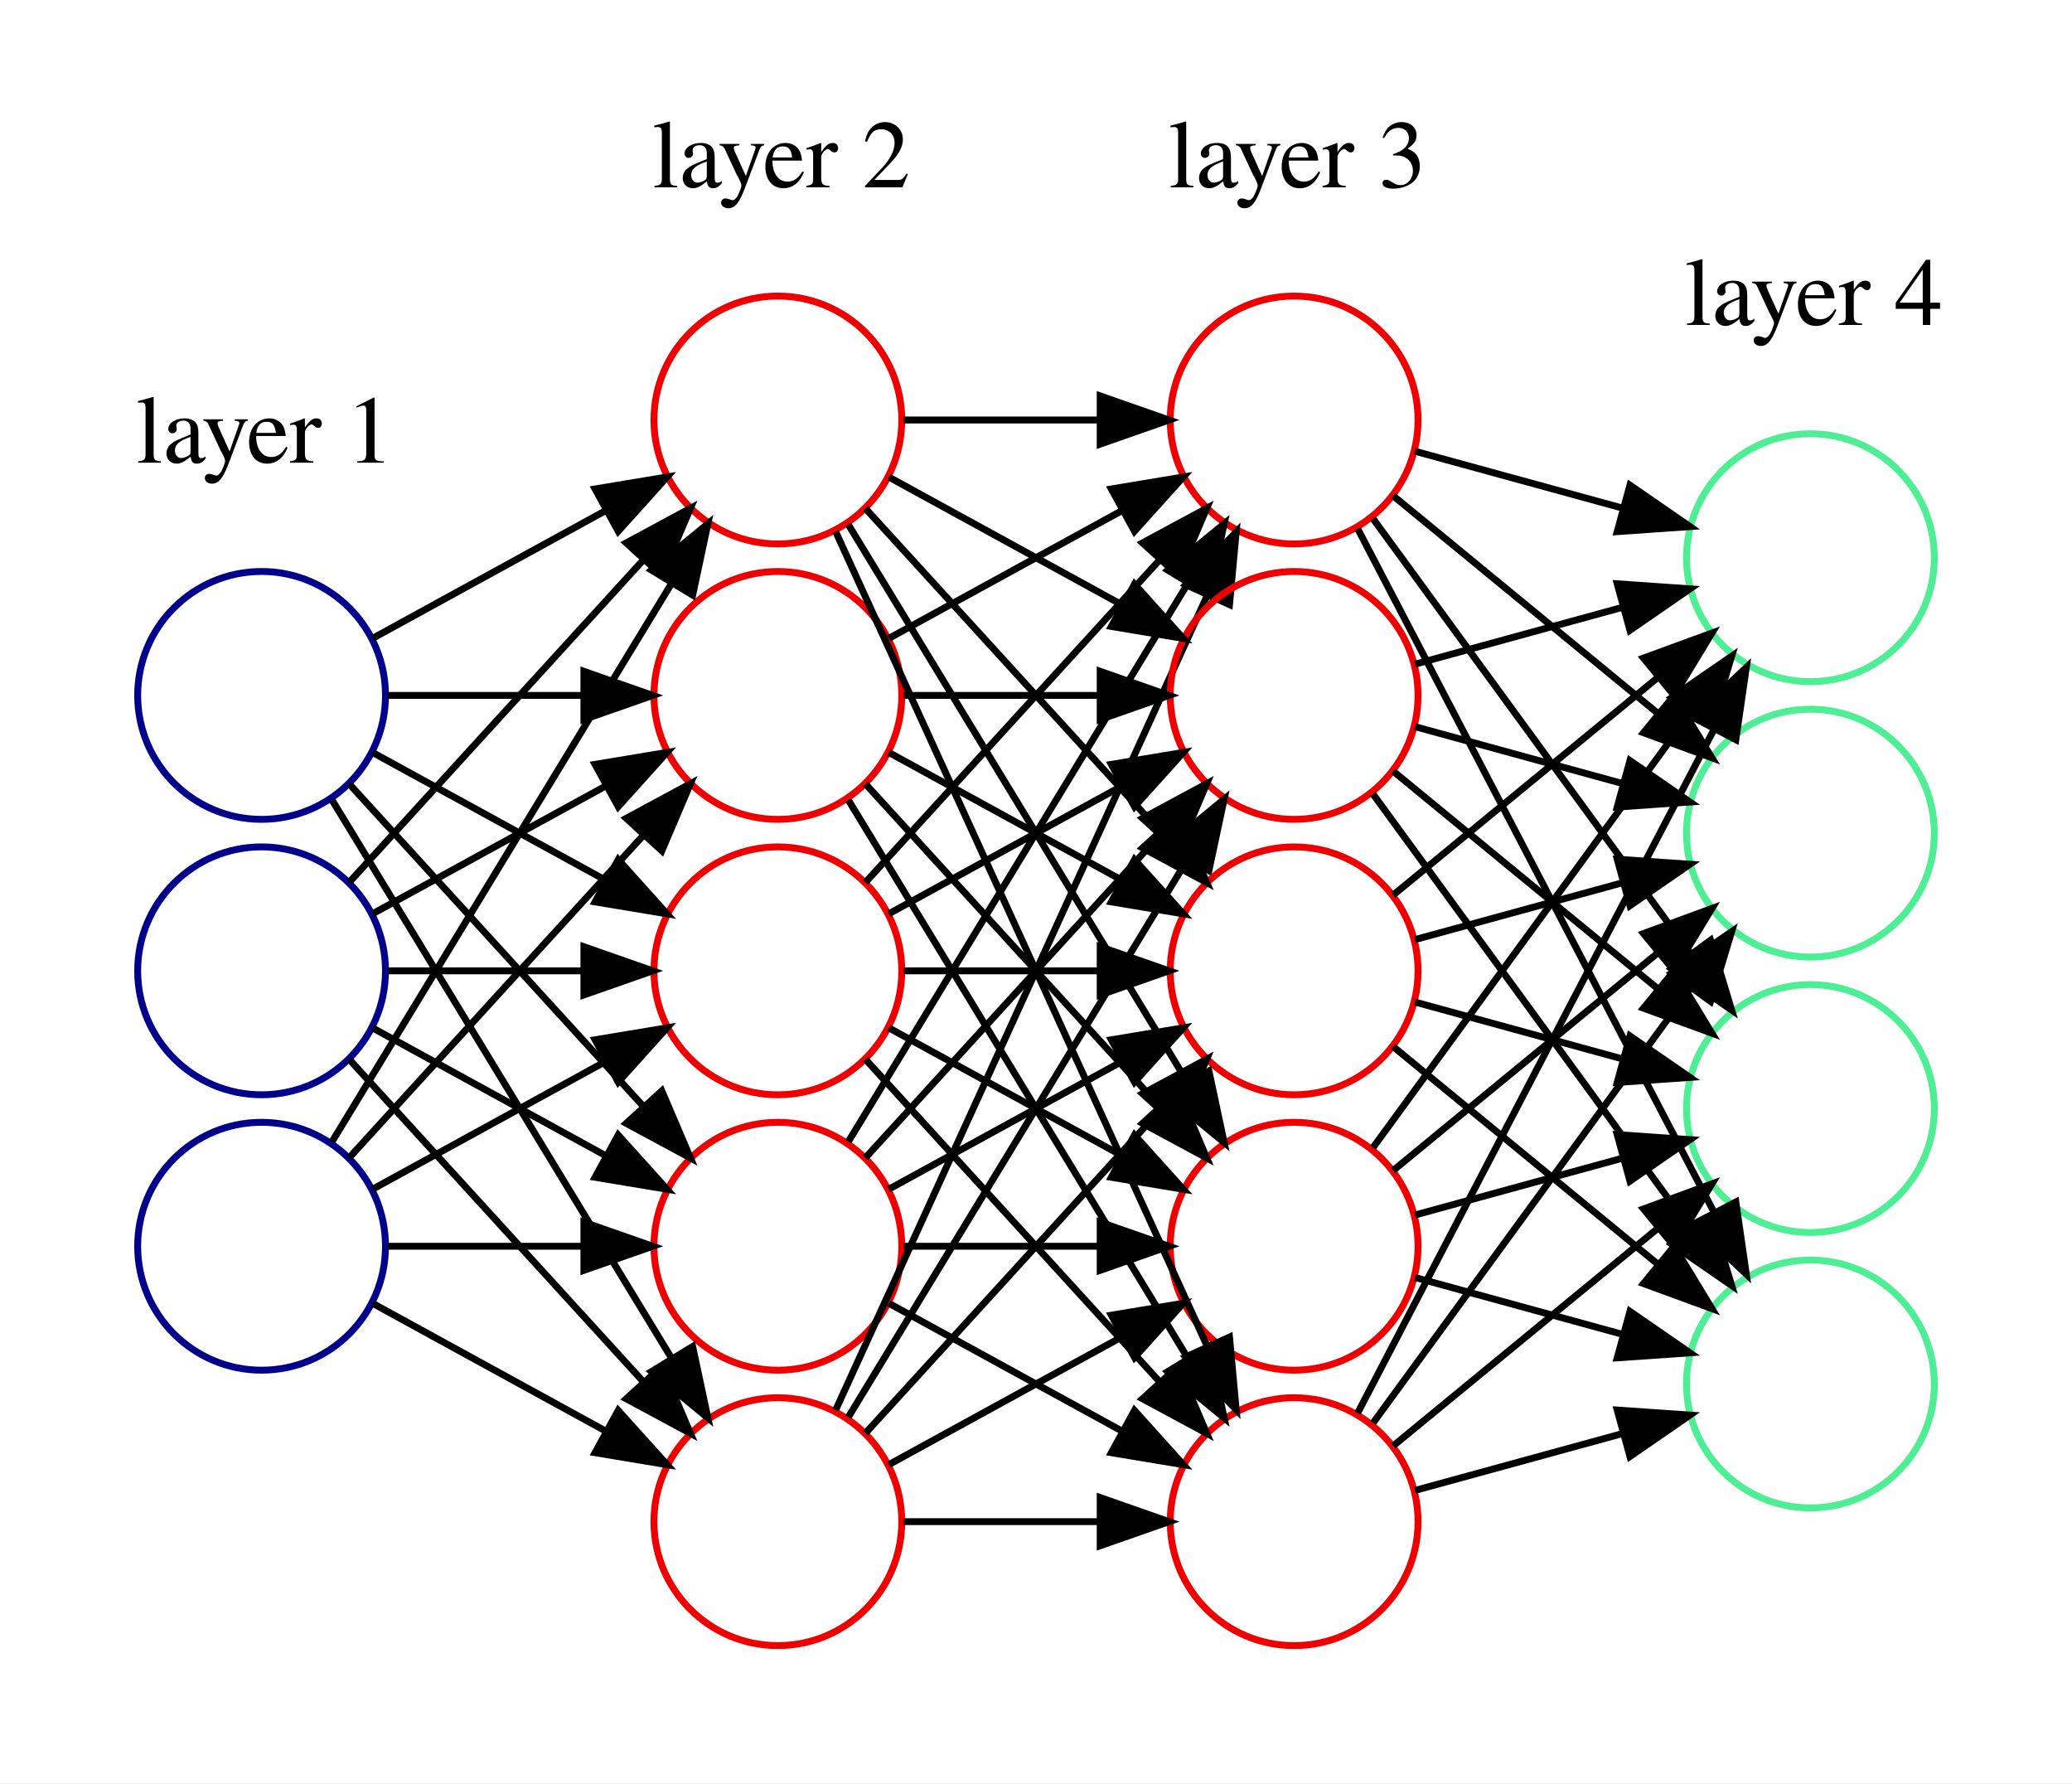
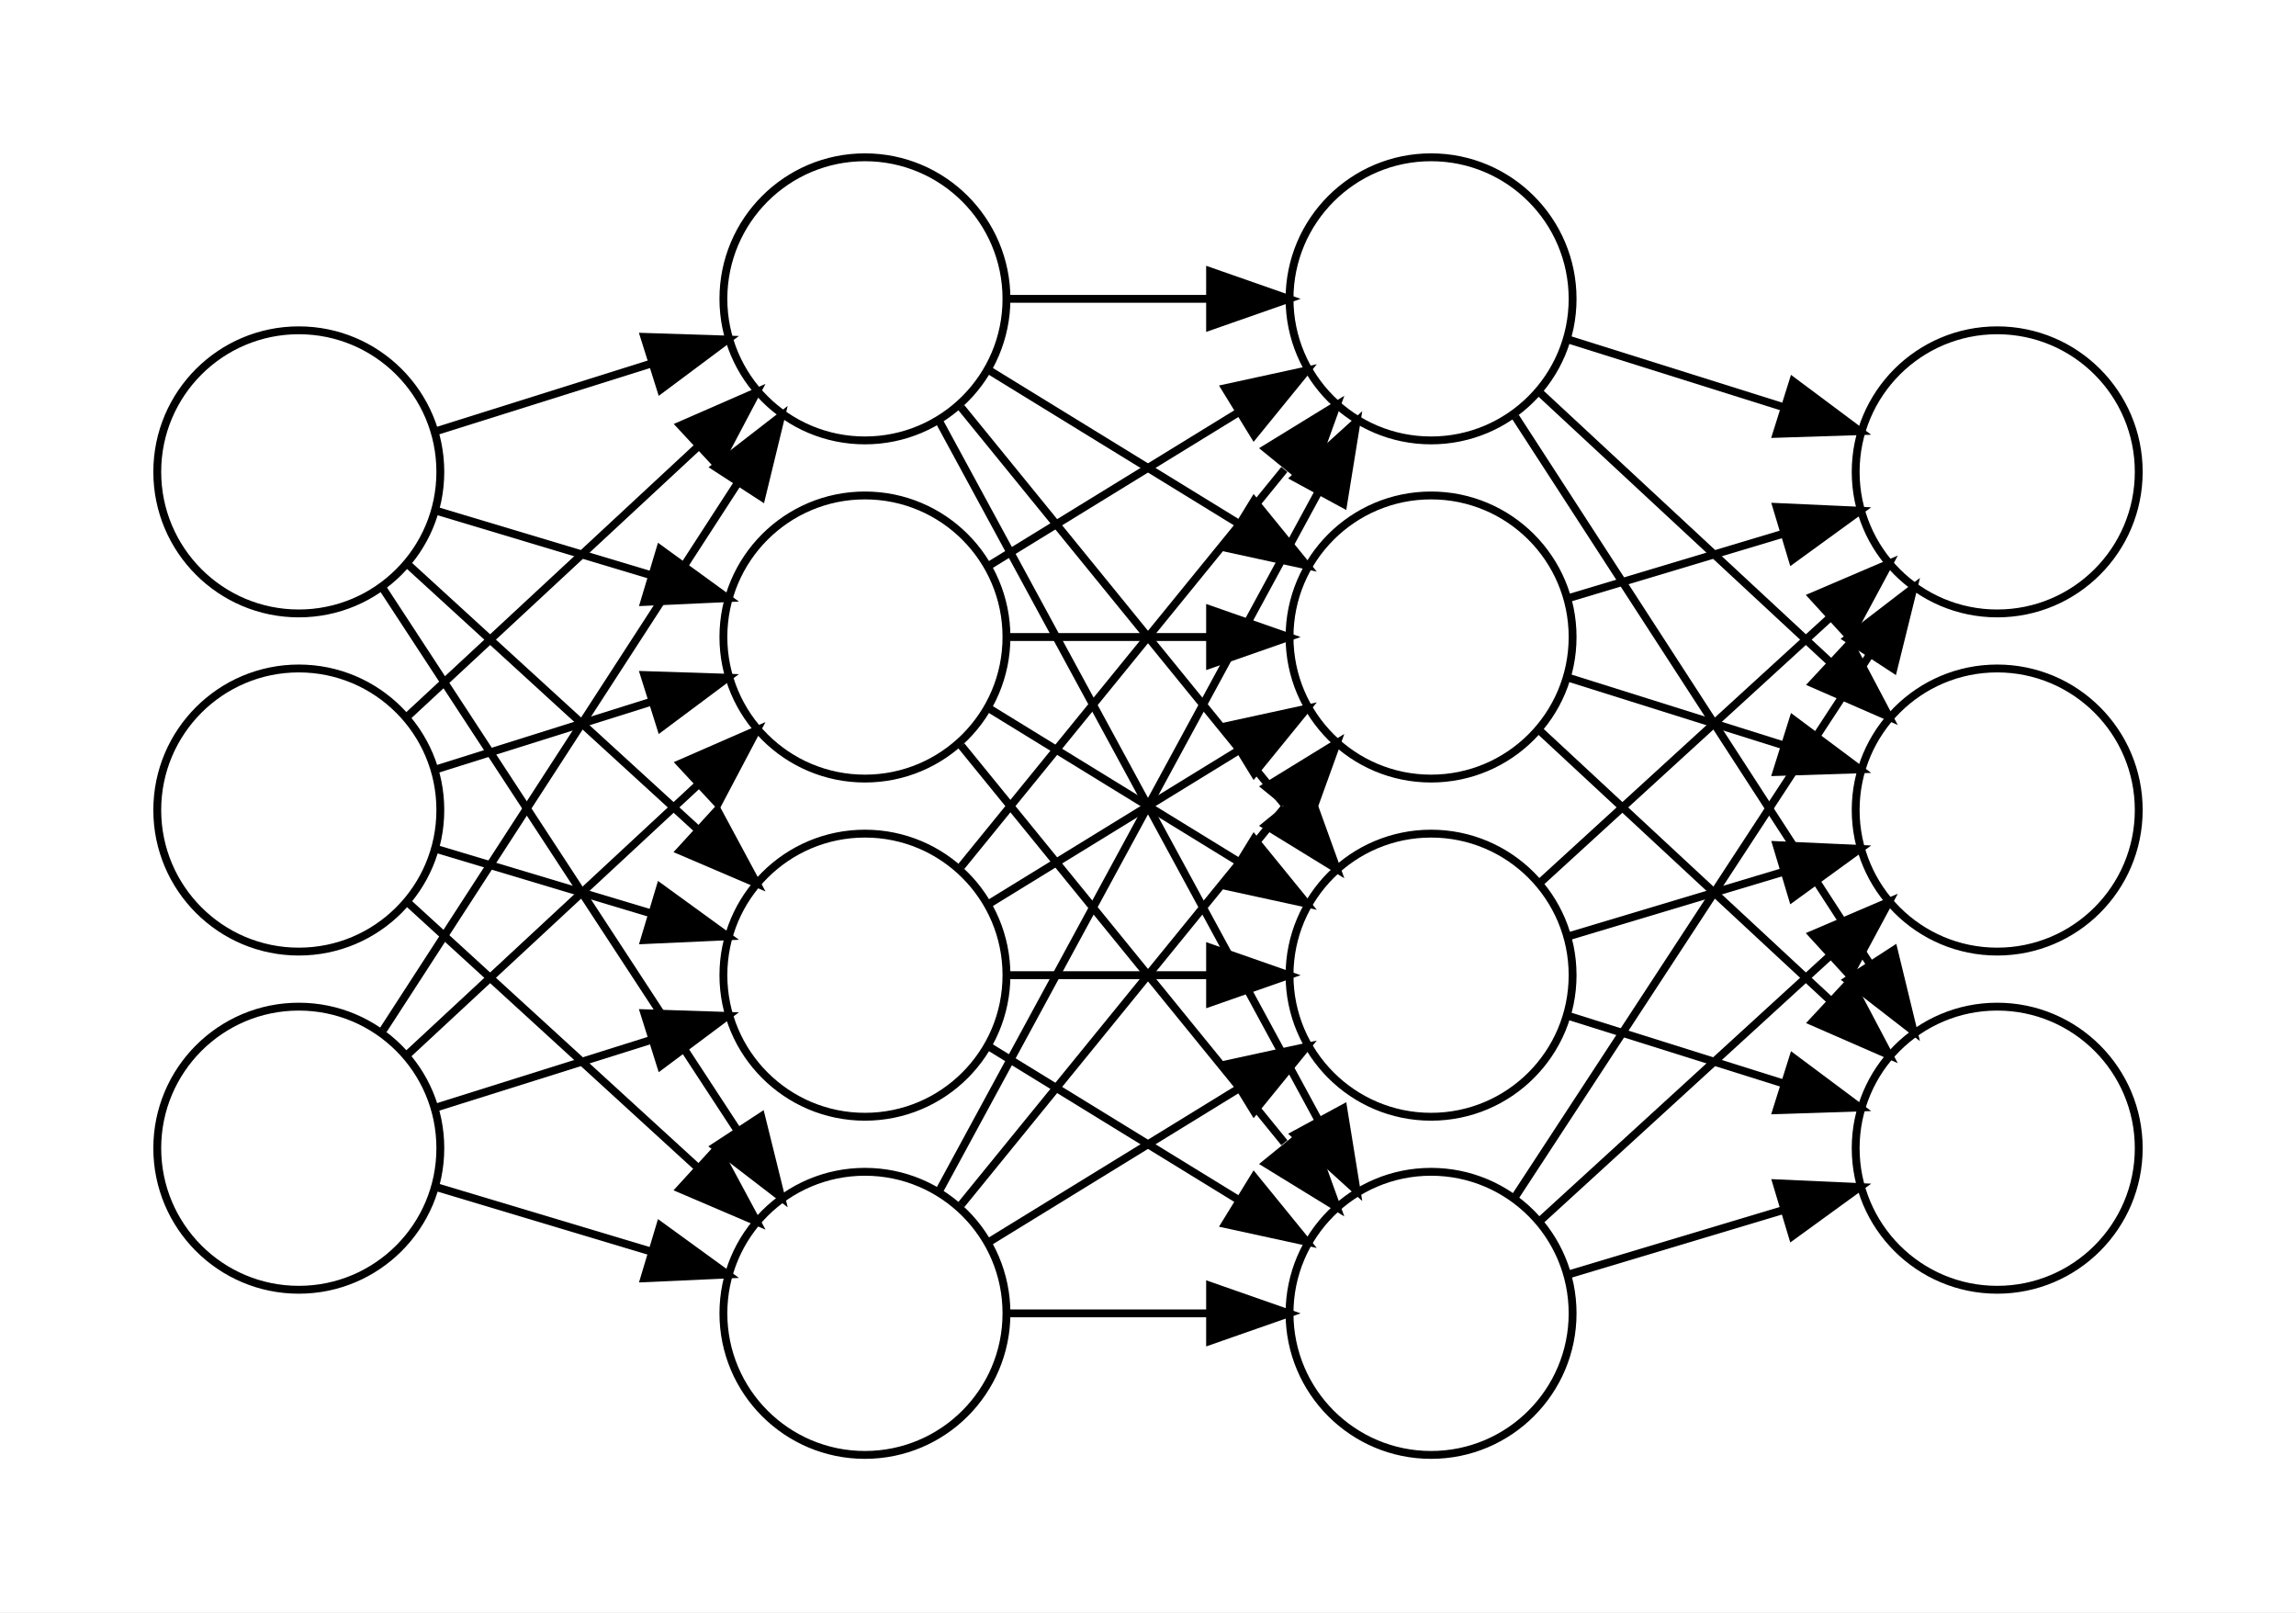
- <svg xmlns="http://www.w3.org/2000/svg" width="301pt" height="259pt" viewBox="0.00 0.00 301.00 259.00">
-   <g id="graph0" class="graph" transform="scale(1 1) rotate(0) translate(4 255)">
-     <polygon fill="white" stroke="none" points="-4,4 -4,-255 297,-255 297,4 -4,4" />
+ <svg xmlns="http://www.w3.org/2000/svg" width="292pt" height="205pt" viewBox="0.00 0.00 292.00 205.00">
+   <g id="graph0" class="graph" transform="scale(1 1) rotate(0) translate(4 201)">
+     <polygon fill="white" stroke="none" points="-4,4 -4,-201 288,-201 288,4 -4,4" />
    <g id="clust2" class="cluster">
-       <polygon fill="none" stroke="white" points="82,-8 82,-243 137,-243 137,-8 82,-8" />
-       <text text-anchor="middle" x="109.5" y="-227.8" font-family="Times,serif" font-size="14.00">layer 2</text>
+       <polygon fill="none" stroke="white" points="80,-8 80,-189 132,-189 132,-8 80,-8" />
    </g>
    <g id="clust3" class="cluster">
-       <polygon fill="none" stroke="white" points="157,-8 157,-243 212,-243 212,-8 157,-8" />
-       <text text-anchor="middle" x="184.5" y="-227.8" font-family="Times,serif" font-size="14.00">layer 3</text>
+       <polygon fill="none" stroke="white" points="152,-8 152,-189 204,-189 204,-8 152,-8" />
    </g>
    <g id="clust4" class="cluster">
-       <polygon fill="none" stroke="white" points="232,-28 232,-223 287,-223 287,-28 232,-28" />
-       <text text-anchor="middle" x="259.5" y="-207.8" font-family="Times,serif" font-size="14.00">layer 4</text>
+       <polygon fill="none" stroke="white" points="224,-29 224,-167 276,-167 276,-29 224,-29" />
    </g>
    <g id="clust1" class="cluster">
-       <polygon fill="none" stroke="white" points="7,-48 7,-203 62,-203 62,-48 7,-48" />
-       <text text-anchor="middle" x="34.5" y="-187.8" font-family="Times,serif" font-size="14.00">layer 1</text>
+       <polygon fill="none" stroke="white" points="8,-29 8,-167 60,-167 60,-29 8,-29" />
    </g>
    <g id="node1" class="node">
-       <ellipse fill="none" stroke="#00008b" cx="34" cy="-114" rx="18" ry="18" />
+       <ellipse fill="none" stroke="black" cx="34" cy="-98" rx="18" ry="18" />
    </g>
    <g id="node4" class="node">
-       <ellipse fill="none" stroke="#ee0000" cx="109" cy="-34" rx="18" ry="18" />
+       <ellipse fill="none" stroke="black" cx="106" cy="-163" rx="18" ry="18" />
    </g>
    <g id="edge1" class="edge">
-       <path fill="none" stroke="black" d="M46.729,-101.147C58.223,-88.55 75.922,-69.154 89.348,-54.441" />
-       <polygon fill="black" stroke="black" points="92.145,-56.568 96.3,-46.822 86.975,-51.849 92.145,-56.568" />
+       <path fill="none" stroke="black" d="M47.839,-109.922C58.2,-119.543 72.962,-133.25 84.889,-144.325" />
+       <polygon fill="black" stroke="black" points="82.533,-146.914 92.242,-151.154 87.296,-141.784 82.533,-146.914" />
    </g>
    <g id="node5" class="node">
-       <ellipse fill="none" stroke="#ee0000" cx="109" cy="-194" rx="18" ry="18" />
+       <ellipse fill="none" stroke="black" cx="106" cy="-120" rx="18" ry="18" />
    </g>
    <g id="edge2" class="edge">
-       <path fill="none" stroke="black" d="M46.729,-126.853C58.223,-139.45 75.922,-158.846 89.348,-173.559" />
-       <polygon fill="black" stroke="black" points="86.975,-176.151 96.3,-181.179 92.145,-171.432 86.975,-176.151" />
+       <path fill="none" stroke="black" d="M51.589,-103.214C59.696,-105.762 69.646,-108.889 78.752,-111.751" />
+       <polygon fill="black" stroke="black" points="77.941,-115.164 88.53,-114.824 80.04,-108.486 77.941,-115.164" />
    </g>
    <g id="node6" class="node">
-       <ellipse fill="none" stroke="#ee0000" cx="109" cy="-154" rx="18" ry="18" />
+       <ellipse fill="none" stroke="black" cx="106" cy="-77" rx="18" ry="18" />
    </g>
    <g id="edge3" class="edge">
-       <path fill="none" stroke="black" d="M50.126,-122.288C59.914,-127.651 72.868,-134.75 84.038,-140.87" />
-       <polygon fill="black" stroke="black" points="82.442,-143.987 92.894,-145.723 85.806,-137.848 82.442,-143.987" />
+       <path fill="none" stroke="black" d="M51.589,-93.023C59.696,-90.591 69.646,-87.606 78.752,-84.874" />
+       <polygon fill="black" stroke="black" points="79.957,-88.167 88.53,-81.941 77.946,-81.462 79.957,-88.167" />
    </g>
    <g id="node7" class="node">
-       <ellipse fill="none" stroke="#ee0000" cx="109" cy="-114" rx="18" ry="18" />
+       <ellipse fill="none" stroke="black" cx="106" cy="-34" rx="18" ry="18" />
    </g>
    <g id="edge4" class="edge">
-       <path fill="none" stroke="black" d="M52.3,-114C60.755,-114 71.131,-114 80.627,-114" />
-       <polygon fill="black" stroke="black" points="80.824,-117.5 90.824,-114 80.824,-110.5 80.824,-117.5" />
+       <path fill="none" stroke="black" d="M47.839,-86.261C58.101,-76.879 72.681,-63.549 84.547,-52.7" />
+       <polygon fill="black" stroke="black" points="87.224,-54.995 92.242,-45.664 82.5,-49.829 87.224,-54.995" />
+     </g>
+     <g id="node2" class="node">
+       <ellipse fill="none" stroke="black" cx="34" cy="-55" rx="18" ry="18" />
+     </g>
+     <g id="edge5" class="edge">
+       <path fill="none" stroke="black" d="M44.733,-70.017C56.435,-88.071 76.206,-118.575 89.896,-139.696" />
+       <polygon fill="black" stroke="black" points="86.973,-141.623 95.35,-148.111 92.847,-137.815 86.973,-141.623" />
+     </g>
+     <g id="edge6" class="edge">
+       <path fill="none" stroke="black" d="M47.839,-66.922C58.2,-76.543 72.962,-90.25 84.889,-101.325" />
+       <polygon fill="black" stroke="black" points="82.533,-103.914 92.242,-108.154 87.296,-98.784 82.533,-103.914" />
+     </g>
+     <g id="edge7" class="edge">
+       <path fill="none" stroke="black" d="M51.589,-60.214C59.696,-62.762 69.646,-65.889 78.752,-68.751" />
+       <polygon fill="black" stroke="black" points="77.941,-72.164 88.53,-71.824 80.04,-65.486 77.941,-72.164" />
+     </g>
+     <g id="edge8" class="edge">
+       <path fill="none" stroke="black" d="M51.589,-50.023C59.696,-47.591 69.646,-44.606 78.752,-41.874" />
+       <polygon fill="black" stroke="black" points="79.957,-45.167 88.53,-38.941 77.946,-38.462 79.957,-45.167" />
+     </g>
+     <g id="node3" class="node">
+       <ellipse fill="none" stroke="black" cx="34" cy="-141" rx="18" ry="18" />
+     </g>
+     <g id="edge9" class="edge">
+       <path fill="none" stroke="black" d="M51.589,-146.214C59.696,-148.762 69.646,-151.889 78.752,-154.751" />
+       <polygon fill="black" stroke="black" points="77.941,-158.164 88.53,-157.824 80.04,-151.486 77.941,-158.164" />
+     </g>
+     <g id="edge10" class="edge">
+       <path fill="none" stroke="black" d="M51.589,-136.023C59.696,-133.591 69.646,-130.606 78.752,-127.874" />
+       <polygon fill="black" stroke="black" points="79.957,-131.167 88.53,-124.941 77.946,-124.462 79.957,-131.167" />
+     </g>
+     <g id="edge11" class="edge">
+       <path fill="none" stroke="black" d="M47.839,-129.261C58.101,-119.879 72.681,-106.549 84.547,-95.7" />
+       <polygon fill="black" stroke="black" points="87.224,-97.995 92.242,-88.664 82.5,-92.829 87.224,-97.995" />
+     </g>
+     <g id="edge12" class="edge">
+       <path fill="none" stroke="black" d="M44.733,-126.122C56.383,-108.315 76.029,-78.283 89.712,-57.368" />
+       <polygon fill="black" stroke="black" points="92.804,-59.036 95.35,-48.752 86.946,-55.204 92.804,-59.036" />
    </g>
    <g id="node8" class="node">
-       <ellipse fill="none" stroke="#ee0000" cx="109" cy="-74" rx="18" ry="18" />
-     </g>
-     <g id="edge5" class="edge">
-       <path fill="none" stroke="black" d="M50.126,-105.712C59.914,-100.349 72.868,-93.251 84.038,-87.13" />
-       <polygon fill="black" stroke="black" points="85.806,-90.152 92.894,-82.277 82.442,-84.013 85.806,-90.152" />
-     </g>
-     <g id="node2" class="node">
-       <ellipse fill="none" stroke="#00008b" cx="34" cy="-74" rx="18" ry="18" />
-     </g>
-     <g id="edge6" class="edge">
-       <path fill="none" stroke="black" d="M50.126,-65.712C59.914,-60.349 72.868,-53.251 84.038,-47.13" />
-       <polygon fill="black" stroke="black" points="85.806,-50.152 92.894,-42.277 82.442,-44.013 85.806,-50.152" />
-     </g>
-     <g id="edge7" class="edge">
-       <path fill="none" stroke="black" d="M44.245,-89.198C56.697,-109.666 78.979,-146.294 93.626,-170.372" />
-       <polygon fill="black" stroke="black" points="90.642,-172.201 98.83,-178.925 96.623,-168.563 90.642,-172.201" />
-     </g>
-     <g id="edge8" class="edge">
-       <path fill="none" stroke="black" d="M46.729,-86.853C58.223,-99.45 75.922,-118.846 89.348,-133.559" />
-       <polygon fill="black" stroke="black" points="86.975,-136.151 96.3,-141.179 92.145,-131.432 86.975,-136.151" />
-     </g>
-     <g id="edge9" class="edge">
-       <path fill="none" stroke="black" d="M50.126,-82.288C59.914,-87.651 72.868,-94.749 84.038,-100.87" />
-       <polygon fill="black" stroke="black" points="82.442,-103.987 92.894,-105.723 85.806,-97.848 82.442,-103.987" />
-     </g>
-     <g id="edge10" class="edge">
-       <path fill="none" stroke="black" d="M52.3,-74C60.755,-74 71.131,-74 80.627,-74" />
-       <polygon fill="black" stroke="black" points="80.824,-77.5 90.824,-74 80.824,-70.5 80.824,-77.5" />
-     </g>
-     <g id="node3" class="node">
-       <ellipse fill="none" stroke="#00008b" cx="34" cy="-154" rx="18" ry="18" />
-     </g>
-     <g id="edge11" class="edge">
-       <path fill="none" stroke="black" d="M44.245,-138.802C56.697,-118.334 78.979,-81.706 93.626,-57.628" />
-       <polygon fill="black" stroke="black" points="96.623,-59.437 98.83,-49.075 90.642,-55.799 96.623,-59.437" />
-     </g>
-     <g id="edge12" class="edge">
-       <path fill="none" stroke="black" d="M50.126,-162.288C59.914,-167.651 72.868,-174.75 84.038,-180.87" />
-       <polygon fill="black" stroke="black" points="82.442,-183.987 92.894,-185.723 85.806,-177.848 82.442,-183.987" />
+       <ellipse fill="none" stroke="black" cx="178" cy="-163" rx="18" ry="18" />
    </g>
    <g id="edge13" class="edge">
-       <path fill="none" stroke="black" d="M52.3,-154C60.755,-154 71.131,-154 80.627,-154" />
-       <polygon fill="black" stroke="black" points="80.824,-157.5 90.824,-154 80.824,-150.5 80.824,-157.5" />
+       <path fill="none" stroke="black" d="M124.303,-163C132.017,-163 141.288,-163 149.888,-163" />
+       <polygon fill="black" stroke="black" points="149.896,-166.5 159.896,-163 149.896,-159.5 149.896,-166.5" />
+     </g>
+     <g id="node9" class="node">
+       <ellipse fill="none" stroke="black" cx="178" cy="-120" rx="18" ry="18" />
+     </g>
+     <g id="edge17" class="edge">
+       <path fill="none" stroke="black" d="M121.845,-153.881C131.033,-148.237 143.032,-140.866 153.491,-134.441" />
+       <polygon fill="black" stroke="black" points="155.487,-137.323 162.176,-129.106 151.823,-131.358 155.487,-137.323" />
+     </g>
+     <g id="node10" class="node">
+       <ellipse fill="none" stroke="black" cx="178" cy="-77" rx="18" ry="18" />
+     </g>
+     <g id="edge21" class="edge">
+       <path fill="none" stroke="black" d="M118.247,-149.183C129.334,-135.562 146.441,-114.543 159.342,-98.694" />
+       <polygon fill="black" stroke="black" points="162.414,-100.465 166.012,-90.5 156.985,-96.046 162.414,-100.465" />
+     </g>
+     <g id="node11" class="node">
+       <ellipse fill="none" stroke="black" cx="178" cy="-34" rx="18" ry="18" />
+     </g>
+     <g id="edge25" class="edge">
+       <path fill="none" stroke="black" d="M115.444,-147.44C127.426,-125.357 149.484,-84.709 163.684,-58.54" />
+       <polygon fill="black" stroke="black" points="166.833,-60.074 168.526,-49.616 160.681,-56.736 166.833,-60.074" />
    </g>
    <g id="edge14" class="edge">
-       <path fill="none" stroke="black" d="M50.126,-145.712C59.914,-140.349 72.868,-133.25 84.038,-127.13" />
-       <polygon fill="black" stroke="black" points="85.806,-130.152 92.894,-122.277 82.442,-124.013 85.806,-130.152" />
+       <path fill="none" stroke="black" d="M121.845,-129.119C131.033,-134.763 143.032,-142.134 153.491,-148.559" />
+       <polygon fill="black" stroke="black" points="151.823,-151.642 162.176,-153.894 155.487,-145.677 151.823,-151.642" />
+     </g>
+     <g id="edge18" class="edge">
+       <path fill="none" stroke="black" d="M124.303,-120C132.017,-120 141.288,-120 149.888,-120" />
+       <polygon fill="black" stroke="black" points="149.896,-123.5 159.896,-120 149.896,-116.5 149.896,-123.5" />
+     </g>
+     <g id="edge22" class="edge">
+       <path fill="none" stroke="black" d="M121.845,-110.881C131.033,-105.237 143.032,-97.866 153.491,-91.441" />
+       <polygon fill="black" stroke="black" points="155.487,-94.323 162.176,-86.106 151.823,-88.358 155.487,-94.323" />
+     </g>
+     <g id="edge26" class="edge">
+       <path fill="none" stroke="black" d="M118.247,-106.183C129.334,-92.561 146.441,-71.543 159.342,-55.694" />
+       <polygon fill="black" stroke="black" points="162.414,-57.465 166.012,-47.5 156.985,-53.046 162.414,-57.465" />
    </g>
    <g id="edge15" class="edge">
-       <path fill="none" stroke="black" d="M46.729,-141.147C58.223,-128.55 75.922,-109.154 89.348,-94.441" />
-       <polygon fill="black" stroke="black" points="92.145,-96.568 96.3,-86.822 86.975,-91.849 92.145,-96.568" />
-     </g>
-     <g id="node9" class="node">
-       <ellipse fill="none" stroke="#ee0000" cx="184" cy="-74" rx="18" ry="18" />
+       <path fill="none" stroke="black" d="M118.247,-90.817C129.334,-104.438 146.441,-125.457 159.342,-141.306" />
+       <polygon fill="black" stroke="black" points="156.985,-143.954 166.012,-149.5 162.414,-139.535 156.985,-143.954" />
+     </g>
+     <g id="edge19" class="edge">
+       <path fill="none" stroke="black" d="M121.845,-86.119C131.033,-91.763 143.032,-99.134 153.491,-105.559" />
+       <polygon fill="black" stroke="black" points="151.823,-108.642 162.176,-110.894 155.487,-102.677 151.823,-108.642" />
+     </g>
+     <g id="edge23" class="edge">
+       <path fill="none" stroke="black" d="M124.303,-77C132.017,-77 141.288,-77 149.888,-77" />
+       <polygon fill="black" stroke="black" points="149.896,-80.5 159.896,-77 149.896,-73.5 149.896,-80.5" />
+     </g>
+     <g id="edge27" class="edge">
+       <path fill="none" stroke="black" d="M121.845,-67.881C131.033,-62.237 143.032,-54.866 153.491,-48.441" />
+       <polygon fill="black" stroke="black" points="155.487,-51.322 162.176,-43.106 151.823,-45.358 155.487,-51.322" />
    </g>
    <g id="edge16" class="edge">
-       <path fill="none" stroke="black" d="M125.126,-42.288C134.914,-47.651 147.868,-54.749 159.039,-60.87" />
-       <polygon fill="black" stroke="black" points="157.442,-63.987 167.894,-65.723 160.806,-57.848 157.442,-63.987" />
-     </g>
-     <g id="node10" class="node">
-       <ellipse fill="none" stroke="#ee0000" cx="184" cy="-34" rx="18" ry="18" />
-     </g>
-     <g id="edge21" class="edge">
-       <path fill="none" stroke="black" d="M127.3,-34C135.755,-34 146.131,-34 155.627,-34" />
-       <polygon fill="black" stroke="black" points="155.824,-37.5 165.824,-34 155.824,-30.5 155.824,-37.5" />
-     </g>
-     <g id="node11" class="node">
-       <ellipse fill="none" stroke="#ee0000" cx="184" cy="-194" rx="18" ry="18" />
-     </g>
-     <g id="edge26" class="edge">
-       <path fill="none" stroke="black" d="M117.401,-50.222C130.081,-78.014 156.056,-134.945 171.24,-168.224" />
-       <polygon fill="black" stroke="black" points="168.244,-170.09 175.579,-177.735 174.612,-167.184 168.244,-170.09" />
+       <path fill="none" stroke="black" d="M115.444,-49.56C127.426,-71.643 149.484,-112.291 163.684,-138.46" />
+       <polygon fill="black" stroke="black" points="160.681,-140.264 168.526,-147.384 166.833,-136.926 160.681,-140.264" />
+     </g>
+     <g id="edge20" class="edge">
+       <path fill="none" stroke="black" d="M118.247,-47.817C129.334,-61.438 146.441,-82.457 159.342,-98.306" />
+       <polygon fill="black" stroke="black" points="156.985,-100.954 166.012,-106.5 162.414,-96.535 156.985,-100.954" />
+     </g>
+     <g id="edge24" class="edge">
+       <path fill="none" stroke="black" d="M121.845,-43.119C131.033,-48.763 143.032,-56.134 153.491,-62.559" />
+       <polygon fill="black" stroke="black" points="151.823,-65.642 162.176,-67.894 155.487,-59.678 151.823,-65.642" />
+     </g>
+     <g id="edge28" class="edge">
+       <path fill="none" stroke="black" d="M124.303,-34C132.017,-34 141.288,-34 149.888,-34" />
+       <polygon fill="black" stroke="black" points="149.896,-37.5 159.896,-34 149.896,-30.5 149.896,-37.5" />
    </g>
    <g id="node12" class="node">
-       <ellipse fill="none" stroke="#ee0000" cx="184" cy="-154" rx="18" ry="18" />
+       <ellipse fill="none" stroke="black" cx="250" cy="-55" rx="18" ry="18" />
+     </g>
+     <g id="edge29" class="edge">
+       <path fill="none" stroke="black" d="M188.733,-147.983C200.435,-129.929 220.206,-99.425 233.896,-78.303" />
+       <polygon fill="black" stroke="black" points="236.848,-80.185 239.349,-69.889 230.973,-76.377 236.848,-80.185" />
+     </g>
+     <g id="node13" class="node">
+       <ellipse fill="none" stroke="black" cx="250" cy="-141" rx="18" ry="18" />
+     </g>
+     <g id="edge33" class="edge">
+       <path fill="none" stroke="black" d="M195.589,-157.786C203.696,-155.238 213.646,-152.111 222.752,-149.249" />
+       <polygon fill="black" stroke="black" points="224.04,-152.514 232.53,-146.176 221.941,-145.836 224.04,-152.514" />
+     </g>
+     <g id="node14" class="node">
+       <ellipse fill="none" stroke="black" cx="250" cy="-98" rx="18" ry="18" />
+     </g>
+     <g id="edge37" class="edge">
+       <path fill="none" stroke="black" d="M191.839,-151.078C202.2,-141.457 216.962,-127.75 228.889,-116.675" />
+       <polygon fill="black" stroke="black" points="231.296,-119.216 236.242,-109.846 226.533,-114.086 231.296,-119.216" />
+     </g>
+     <g id="edge30" class="edge">
+       <path fill="none" stroke="black" d="M191.839,-108.078C202.2,-98.457 216.962,-84.75 228.889,-73.675" />
+       <polygon fill="black" stroke="black" points="231.296,-76.216 236.242,-66.846 226.533,-71.086 231.296,-76.216" />
+     </g>
+     <g id="edge34" class="edge">
+       <path fill="none" stroke="black" d="M195.589,-124.977C203.696,-127.409 213.646,-130.394 222.752,-133.126" />
+       <polygon fill="black" stroke="black" points="221.946,-136.538 232.53,-136.059 223.958,-129.833 221.946,-136.538" />
+     </g>
+     <g id="edge38" class="edge">
+       <path fill="none" stroke="black" d="M195.589,-114.786C203.696,-112.238 213.646,-109.111 222.752,-106.249" />
+       <polygon fill="black" stroke="black" points="224.04,-109.514 232.53,-103.176 221.941,-102.836 224.04,-109.514" />
    </g>
    <g id="edge31" class="edge">
-       <path fill="none" stroke="black" d="M119.246,-49.198C131.697,-69.666 153.979,-106.294 168.626,-130.372" />
-       <polygon fill="black" stroke="black" points="165.642,-132.201 173.83,-138.925 171.622,-128.563 165.642,-132.201" />
-     </g>
-     <g id="node13" class="node">
-       <ellipse fill="none" stroke="#ee0000" cx="184" cy="-114" rx="18" ry="18" />
+       <path fill="none" stroke="black" d="M195.589,-71.786C203.696,-69.238 213.646,-66.111 222.752,-63.249" />
+       <polygon fill="black" stroke="black" points="224.04,-66.514 232.53,-60.176 221.941,-59.836 224.04,-66.514" />
+     </g>
+     <g id="edge35" class="edge">
+       <path fill="none" stroke="black" d="M191.839,-88.739C202.101,-98.121 216.681,-111.451 228.547,-122.3" />
+       <polygon fill="black" stroke="black" points="226.5,-125.171 236.242,-129.336 231.224,-120.005 226.5,-125.171" />
+     </g>
+     <g id="edge39" class="edge">
+       <path fill="none" stroke="black" d="M195.589,-81.977C203.696,-84.409 213.646,-87.394 222.752,-90.126" />
+       <polygon fill="black" stroke="black" points="221.946,-93.538 232.53,-93.059 223.958,-86.833 221.946,-93.538" />
+     </g>
+     <g id="edge32" class="edge">
+       <path fill="none" stroke="black" d="M195.589,-38.977C203.696,-41.409 213.646,-44.394 222.752,-47.126" />
+       <polygon fill="black" stroke="black" points="221.946,-50.538 232.53,-50.059 223.958,-43.833 221.946,-50.538" />
    </g>
    <g id="edge36" class="edge">
-       <path fill="none" stroke="black" d="M121.729,-46.853C133.223,-59.45 150.922,-78.846 164.348,-93.559" />
-       <polygon fill="black" stroke="black" points="161.974,-96.151 171.3,-101.179 167.145,-91.432 161.974,-96.151" />
-     </g>
-     <g id="edge17" class="edge">
-       <path fill="none" stroke="black" d="M119.246,-178.802C131.697,-158.334 153.979,-121.706 168.626,-97.628" />
-       <polygon fill="black" stroke="black" points="171.622,-99.437 173.83,-89.075 165.642,-95.799 171.622,-99.437" />
-     </g>
-     <g id="edge22" class="edge">
-       <path fill="none" stroke="black" d="M117.401,-177.778C130.081,-149.986 156.056,-93.055 171.24,-59.776" />
-       <polygon fill="black" stroke="black" points="174.612,-60.816 175.579,-50.265 168.244,-57.91 174.612,-60.816" />
-     </g>
-     <g id="edge27" class="edge">
-       <path fill="none" stroke="black" d="M127.3,-194C135.755,-194 146.131,-194 155.627,-194" />
-       <polygon fill="black" stroke="black" points="155.824,-197.5 165.824,-194 155.824,-190.5 155.824,-197.5" />
-     </g>
-     <g id="edge32" class="edge">
-       <path fill="none" stroke="black" d="M125.126,-185.712C134.914,-180.349 147.868,-173.25 159.039,-167.13" />
-       <polygon fill="black" stroke="black" points="160.806,-170.152 167.894,-162.277 157.442,-164.013 160.806,-170.152" />
-     </g>
-     <g id="edge37" class="edge">
-       <path fill="none" stroke="black" d="M121.729,-181.147C133.223,-168.55 150.922,-149.154 164.348,-134.441" />
-       <polygon fill="black" stroke="black" points="167.145,-136.568 171.3,-126.821 161.974,-131.849 167.145,-136.568" />
-     </g>
-     <g id="edge18" class="edge">
-       <path fill="none" stroke="black" d="M121.729,-141.147C133.223,-128.55 150.922,-109.154 164.348,-94.441" />
-       <polygon fill="black" stroke="black" points="167.145,-96.568 171.3,-86.822 161.974,-91.849 167.145,-96.568" />
-     </g>
-     <g id="edge23" class="edge">
-       <path fill="none" stroke="black" d="M119.246,-138.802C131.697,-118.334 153.979,-81.706 168.626,-57.628" />
-       <polygon fill="black" stroke="black" points="171.622,-59.437 173.83,-49.075 165.642,-55.799 171.622,-59.437" />
-     </g>
-     <g id="edge28" class="edge">
-       <path fill="none" stroke="black" d="M125.126,-162.288C134.914,-167.651 147.868,-174.75 159.039,-180.87" />
-       <polygon fill="black" stroke="black" points="157.442,-183.987 167.894,-185.723 160.806,-177.848 157.442,-183.987" />
-     </g>
-     <g id="edge33" class="edge">
-       <path fill="none" stroke="black" d="M127.3,-154C135.755,-154 146.131,-154 155.627,-154" />
-       <polygon fill="black" stroke="black" points="155.824,-157.5 165.824,-154 155.824,-150.5 155.824,-157.5" />
-     </g>
-     <g id="edge38" class="edge">
-       <path fill="none" stroke="black" d="M125.126,-145.712C134.914,-140.349 147.868,-133.25 159.039,-127.13" />
-       <polygon fill="black" stroke="black" points="160.806,-130.152 167.894,-122.277 157.442,-124.013 160.806,-130.152" />
-     </g>
-     <g id="edge19" class="edge">
-       <path fill="none" stroke="black" d="M125.126,-105.712C134.914,-100.349 147.868,-93.251 159.039,-87.13" />
-       <polygon fill="black" stroke="black" points="160.806,-90.152 167.894,-82.277 157.442,-84.013 160.806,-90.152" />
-     </g>
-     <g id="edge24" class="edge">
-       <path fill="none" stroke="black" d="M121.729,-101.147C133.223,-88.55 150.922,-69.154 164.348,-54.441" />
-       <polygon fill="black" stroke="black" points="167.145,-56.568 171.3,-46.822 161.974,-51.849 167.145,-56.568" />
-     </g>
-     <g id="edge29" class="edge">
-       <path fill="none" stroke="black" d="M121.729,-126.853C133.223,-139.45 150.922,-158.846 164.348,-173.559" />
-       <polygon fill="black" stroke="black" points="161.974,-176.151 171.3,-181.179 167.145,-171.432 161.974,-176.151" />
-     </g>
-     <g id="edge34" class="edge">
-       <path fill="none" stroke="black" d="M125.126,-122.288C134.914,-127.651 147.868,-134.75 159.039,-140.87" />
-       <polygon fill="black" stroke="black" points="157.442,-143.987 167.894,-145.723 160.806,-137.848 157.442,-143.987" />
-     </g>
-     <g id="edge39" class="edge">
-       <path fill="none" stroke="black" d="M127.3,-114C135.755,-114 146.131,-114 155.627,-114" />
-       <polygon fill="black" stroke="black" points="155.824,-117.5 165.824,-114 155.824,-110.5 155.824,-117.5" />
-     </g>
-     <g id="edge20" class="edge">
-       <path fill="none" stroke="black" d="M127.3,-74C135.755,-74 146.131,-74 155.627,-74" />
-       <polygon fill="black" stroke="black" points="155.824,-77.5 165.824,-74 155.824,-70.5 155.824,-77.5" />
-     </g>
-     <g id="edge25" class="edge">
-       <path fill="none" stroke="black" d="M125.126,-65.712C134.914,-60.349 147.868,-53.251 159.039,-47.13" />
-       <polygon fill="black" stroke="black" points="160.806,-50.152 167.894,-42.277 157.442,-44.013 160.806,-50.152" />
-     </g>
-     <g id="edge30" class="edge">
-       <path fill="none" stroke="black" d="M119.246,-89.198C131.697,-109.666 153.979,-146.294 168.626,-170.372" />
-       <polygon fill="black" stroke="black" points="165.642,-172.201 173.83,-178.925 171.622,-168.563 165.642,-172.201" />
-     </g>
-     <g id="edge35" class="edge">
-       <path fill="none" stroke="black" d="M121.729,-86.853C133.223,-99.45 150.922,-118.846 164.348,-133.559" />
-       <polygon fill="black" stroke="black" points="161.974,-136.151 171.3,-141.179 167.145,-131.432 161.974,-136.151" />
+       <path fill="none" stroke="black" d="M188.733,-48.878C200.383,-66.685 220.03,-96.717 233.712,-117.631" />
+       <polygon fill="black" stroke="black" points="230.946,-119.796 239.349,-126.248 236.804,-115.964 230.946,-119.796" />
    </g>
    <g id="edge40" class="edge">
-       <path fill="none" stroke="black" d="M125.126,-82.288C134.914,-87.651 147.868,-94.749 159.039,-100.87" />
-       <polygon fill="black" stroke="black" points="157.442,-103.987 167.894,-105.723 160.806,-97.848 157.442,-103.987" />
-     </g>
-     <g id="node14" class="node">
-       <ellipse fill="none" stroke="#4eee94" cx="259" cy="-174" rx="18" ry="18" />
-     </g>
-     <g id="edge41" class="edge">
-       <path fill="none" stroke="black" d="M195.459,-88.328C207.493,-104.813 227.408,-132.093 241.529,-151.437" />
-       <polygon fill="black" stroke="black" points="238.837,-153.686 247.56,-159.699 244.491,-149.558 238.837,-153.686" />
-     </g>
-     <g id="node15" class="node">
-       <ellipse fill="none" stroke="#4eee94" cx="259" cy="-134" rx="18" ry="18" />
-     </g>
-     <g id="edge46" class="edge">
-       <path fill="none" stroke="black" d="M198.389,-85.005C209.091,-93.801 224.296,-106.298 236.671,-116.469" />
-       <polygon fill="black" stroke="black" points="234.748,-119.419 244.696,-123.065 239.193,-114.011 234.748,-119.419" />
-     </g>
-     <g id="node16" class="node">
-       <ellipse fill="none" stroke="#4eee94" cx="259" cy="-94" rx="18" ry="18" />
-     </g>
-     <g id="edge51" class="edge">
-       <path fill="none" stroke="black" d="M201.565,-78.538C210.432,-80.968 221.563,-84.017 231.591,-86.765" />
-       <polygon fill="black" stroke="black" points="230.931,-90.213 241.501,-89.48 232.781,-83.462 230.931,-90.213" />
-     </g>
-     <g id="node17" class="node">
-       <ellipse fill="none" stroke="#4eee94" cx="259" cy="-54" rx="18" ry="18" />
-     </g>
-     <g id="edge56" class="edge">
-       <path fill="none" stroke="black" d="M201.565,-69.462C210.432,-67.032 221.563,-63.983 231.591,-61.235" />
-       <polygon fill="black" stroke="black" points="232.781,-64.538 241.501,-58.52 230.931,-57.787 232.781,-64.538" />
-     </g>
-     <g id="edge42" class="edge">
-       <path fill="none" stroke="black" d="M193.232,-49.788C205.828,-73.945 229.998,-120.297 244.985,-149.04" />
-       <polygon fill="black" stroke="black" points="241.959,-150.807 249.686,-158.055 248.166,-147.57 241.959,-150.807" />
-     </g>
-     <g id="edge47" class="edge">
-       <path fill="none" stroke="black" d="M195.459,-48.328C207.493,-64.813 227.408,-92.093 241.529,-111.437" />
-       <polygon fill="black" stroke="black" points="238.837,-113.686 247.56,-119.699 244.491,-109.558 238.837,-113.686" />
-     </g>
-     <g id="edge52" class="edge">
-       <path fill="none" stroke="black" d="M198.389,-45.005C209.091,-53.801 224.296,-66.298 236.671,-76.469" />
-       <polygon fill="black" stroke="black" points="234.748,-79.419 244.696,-83.065 239.193,-74.011 234.748,-79.419" />
-     </g>
-     <g id="edge57" class="edge">
-       <path fill="none" stroke="black" d="M201.565,-38.538C210.432,-40.968 221.563,-44.017 231.591,-46.765" />
-       <polygon fill="black" stroke="black" points="230.931,-50.213 241.501,-49.48 232.781,-43.462 230.931,-50.213" />
-     </g>
-     <g id="edge43" class="edge">
-       <path fill="none" stroke="black" d="M201.565,-189.462C210.432,-187.032 221.563,-183.983 231.591,-181.235" />
-       <polygon fill="black" stroke="black" points="232.781,-184.538 241.501,-178.52 230.931,-177.787 232.781,-184.538" />
-     </g>
-     <g id="edge48" class="edge">
-       <path fill="none" stroke="black" d="M198.389,-182.995C209.091,-174.199 224.296,-161.702 236.671,-151.531" />
-       <polygon fill="black" stroke="black" points="239.193,-153.989 244.696,-144.935 234.748,-148.581 239.193,-153.989" />
-     </g>
-     <g id="edge53" class="edge">
-       <path fill="none" stroke="black" d="M195.459,-179.672C207.493,-163.187 227.408,-135.907 241.529,-116.563" />
-       <polygon fill="black" stroke="black" points="244.491,-118.442 247.56,-108.301 238.837,-114.314 244.491,-118.442" />
-     </g>
-     <g id="edge58" class="edge">
-       <path fill="none" stroke="black" d="M193.232,-178.212C205.828,-154.055 229.998,-107.703 244.985,-78.96" />
-       <polygon fill="black" stroke="black" points="248.166,-80.43 249.686,-69.945 241.959,-77.194 248.166,-80.43" />
-     </g>
-     <g id="edge44" class="edge">
-       <path fill="none" stroke="black" d="M201.565,-158.538C210.432,-160.968 221.563,-164.017 231.591,-166.765" />
-       <polygon fill="black" stroke="black" points="230.931,-170.213 241.501,-169.48 232.781,-163.462 230.931,-170.213" />
-     </g>
-     <g id="edge49" class="edge">
-       <path fill="none" stroke="black" d="M201.565,-149.462C210.432,-147.032 221.563,-143.983 231.591,-141.235" />
-       <polygon fill="black" stroke="black" points="232.781,-144.538 241.501,-138.52 230.931,-137.787 232.781,-144.538" />
-     </g>
-     <g id="edge54" class="edge">
-       <path fill="none" stroke="black" d="M198.389,-142.995C209.091,-134.199 224.296,-121.702 236.671,-111.531" />
-       <polygon fill="black" stroke="black" points="239.193,-113.989 244.696,-104.935 234.748,-108.581 239.193,-113.989" />
-     </g>
-     <g id="edge59" class="edge">
-       <path fill="none" stroke="black" d="M195.459,-139.672C207.493,-123.187 227.408,-95.907 241.529,-76.563" />
-       <polygon fill="black" stroke="black" points="244.491,-78.442 247.56,-68.301 238.837,-74.314 244.491,-78.442" />
-     </g>
-     <g id="edge45" class="edge">
-       <path fill="none" stroke="black" d="M198.389,-125.005C209.091,-133.801 224.296,-146.298 236.671,-156.469" />
-       <polygon fill="black" stroke="black" points="234.748,-159.419 244.696,-163.065 239.193,-154.011 234.748,-159.419" />
-     </g>
-     <g id="edge50" class="edge">
-       <path fill="none" stroke="black" d="M201.565,-118.538C210.432,-120.968 221.563,-124.017 231.591,-126.765" />
-       <polygon fill="black" stroke="black" points="230.931,-130.213 241.501,-129.48 232.781,-123.462 230.931,-130.213" />
-     </g>
-     <g id="edge55" class="edge">
-       <path fill="none" stroke="black" d="M201.565,-109.462C210.432,-107.032 221.563,-103.983 231.591,-101.235" />
-       <polygon fill="black" stroke="black" points="232.781,-104.538 241.501,-98.52 230.931,-97.787 232.781,-104.538" />
-     </g>
-     <g id="edge60" class="edge">
-       <path fill="none" stroke="black" d="M198.389,-102.995C209.091,-94.199 224.296,-81.702 236.671,-71.531" />
-       <polygon fill="black" stroke="black" points="239.193,-73.989 244.696,-64.935 234.748,-68.581 239.193,-73.989" />
+       <path fill="none" stroke="black" d="M191.839,-45.739C202.101,-55.121 216.681,-68.451 228.547,-79.3" />
+       <polygon fill="black" stroke="black" points="226.5,-82.171 236.242,-86.336 231.224,-77.005 226.5,-82.171" />
    </g>
  </g>
</svg>
